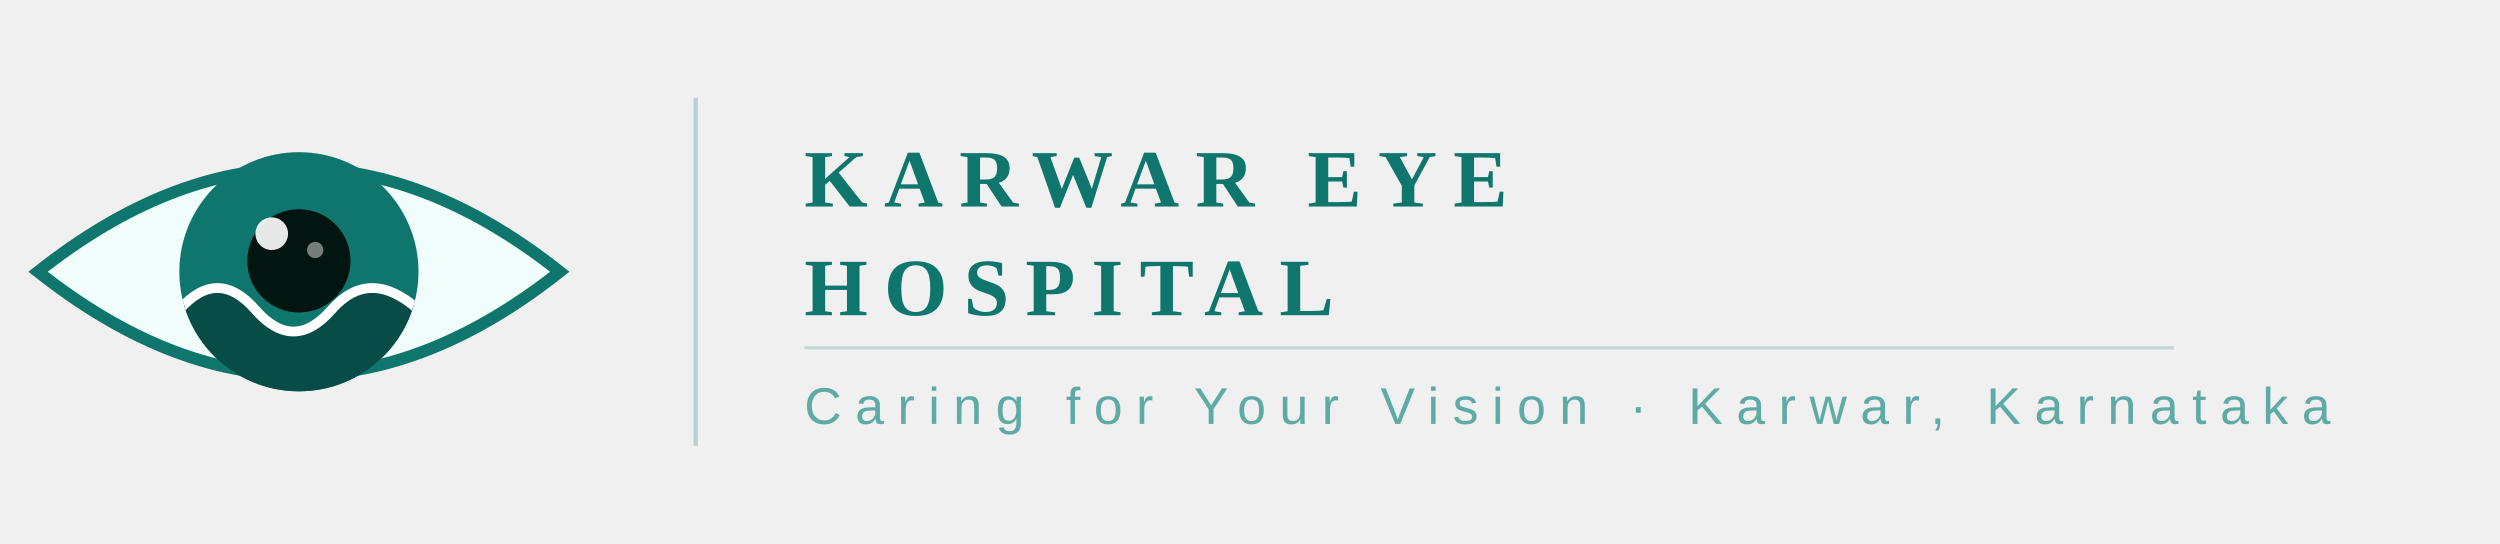
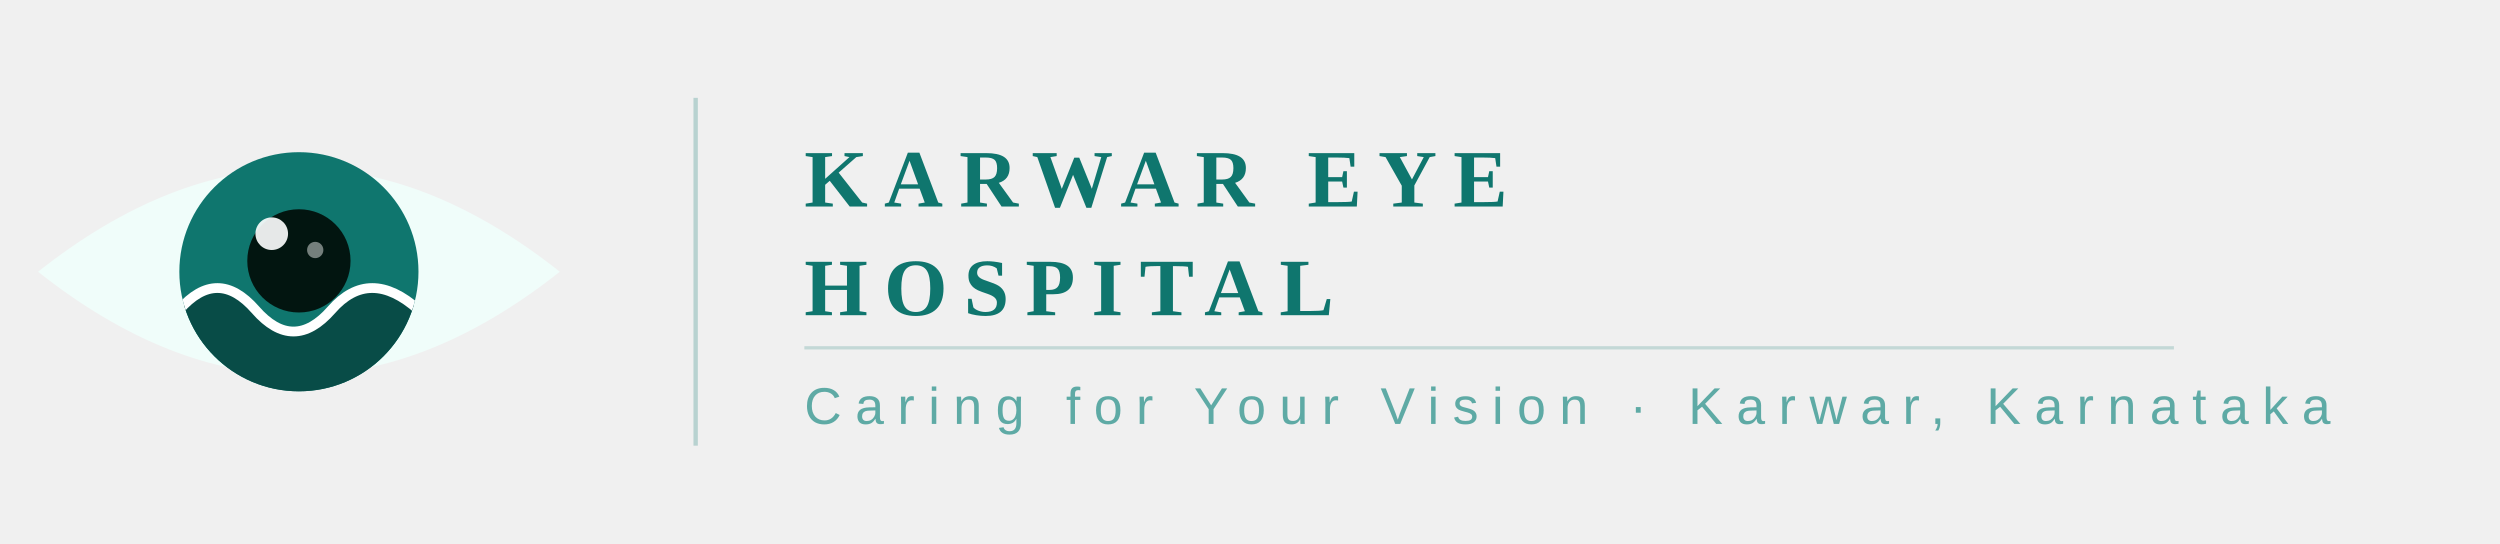
<svg xmlns="http://www.w3.org/2000/svg" viewBox="0 0 460 100" role="img" aria-label="Karwar Eye Hospital - Horizontal Logo">
  <defs>
    <clipPath id="keh-h-clip">
      <circle cx="55" cy="50" r="22" />
    </clipPath>
  </defs>
-   <path d="M 7 50 Q 55 12 103 50 Q 55 88 7 50 Z" fill="#f0fdfa" stroke="#0f766e" stroke-width="2.2" />
+   <path d="M 7 50 Q 55 12 103 50 Q 55 88 7 50 Z" fill="#f0fdfa" />
  <circle cx="55" cy="50" r="22" fill="#0f766e" />
  <g clip-path="url(#keh-h-clip)">
    <path d="M 33 57 Q 40 49 47 57 Q 54 65 61 57 Q 68 49 77 57 L 77 72 L 33 72 Z" fill="#084c47" />
    <path d="M 33 57 Q 40 49 47 57 Q 54 65 61 57 Q 68 49 77 57" stroke="white" stroke-width="1.8" fill="none" />
  </g>
  <circle cx="55" cy="48" r="9.5" fill="#021510" />
  <circle cx="50" cy="43" r="3" fill="white" opacity="0.9" />
  <circle cx="58" cy="46" r="1.5" fill="white" opacity="0.45" />
  <line x1="128" y1="18" x2="128" y2="82" stroke="#0f766e" stroke-width="0.8" opacity="0.25" />
  <text x="148" y="38" font-family="Georgia, 'Times New Roman', serif" font-size="15" font-weight="bold" fill="#0f766e" letter-spacing="3">KARWAR EYE</text>
  <text x="148" y="58" font-family="Georgia, 'Times New Roman', serif" font-size="15" font-weight="bold" fill="#0f766e" letter-spacing="3">HOSPITAL</text>
  <line x1="148" y1="64" x2="400" y2="64" stroke="#0f766e" stroke-width="0.6" opacity="0.2" />
  <text x="148" y="78" font-family="Arial, Helvetica, sans-serif" font-size="9.5" fill="#5eaaa5" letter-spacing="2.5">Caring for Your Vision · Karwar, Karnataka</text>
</svg>
